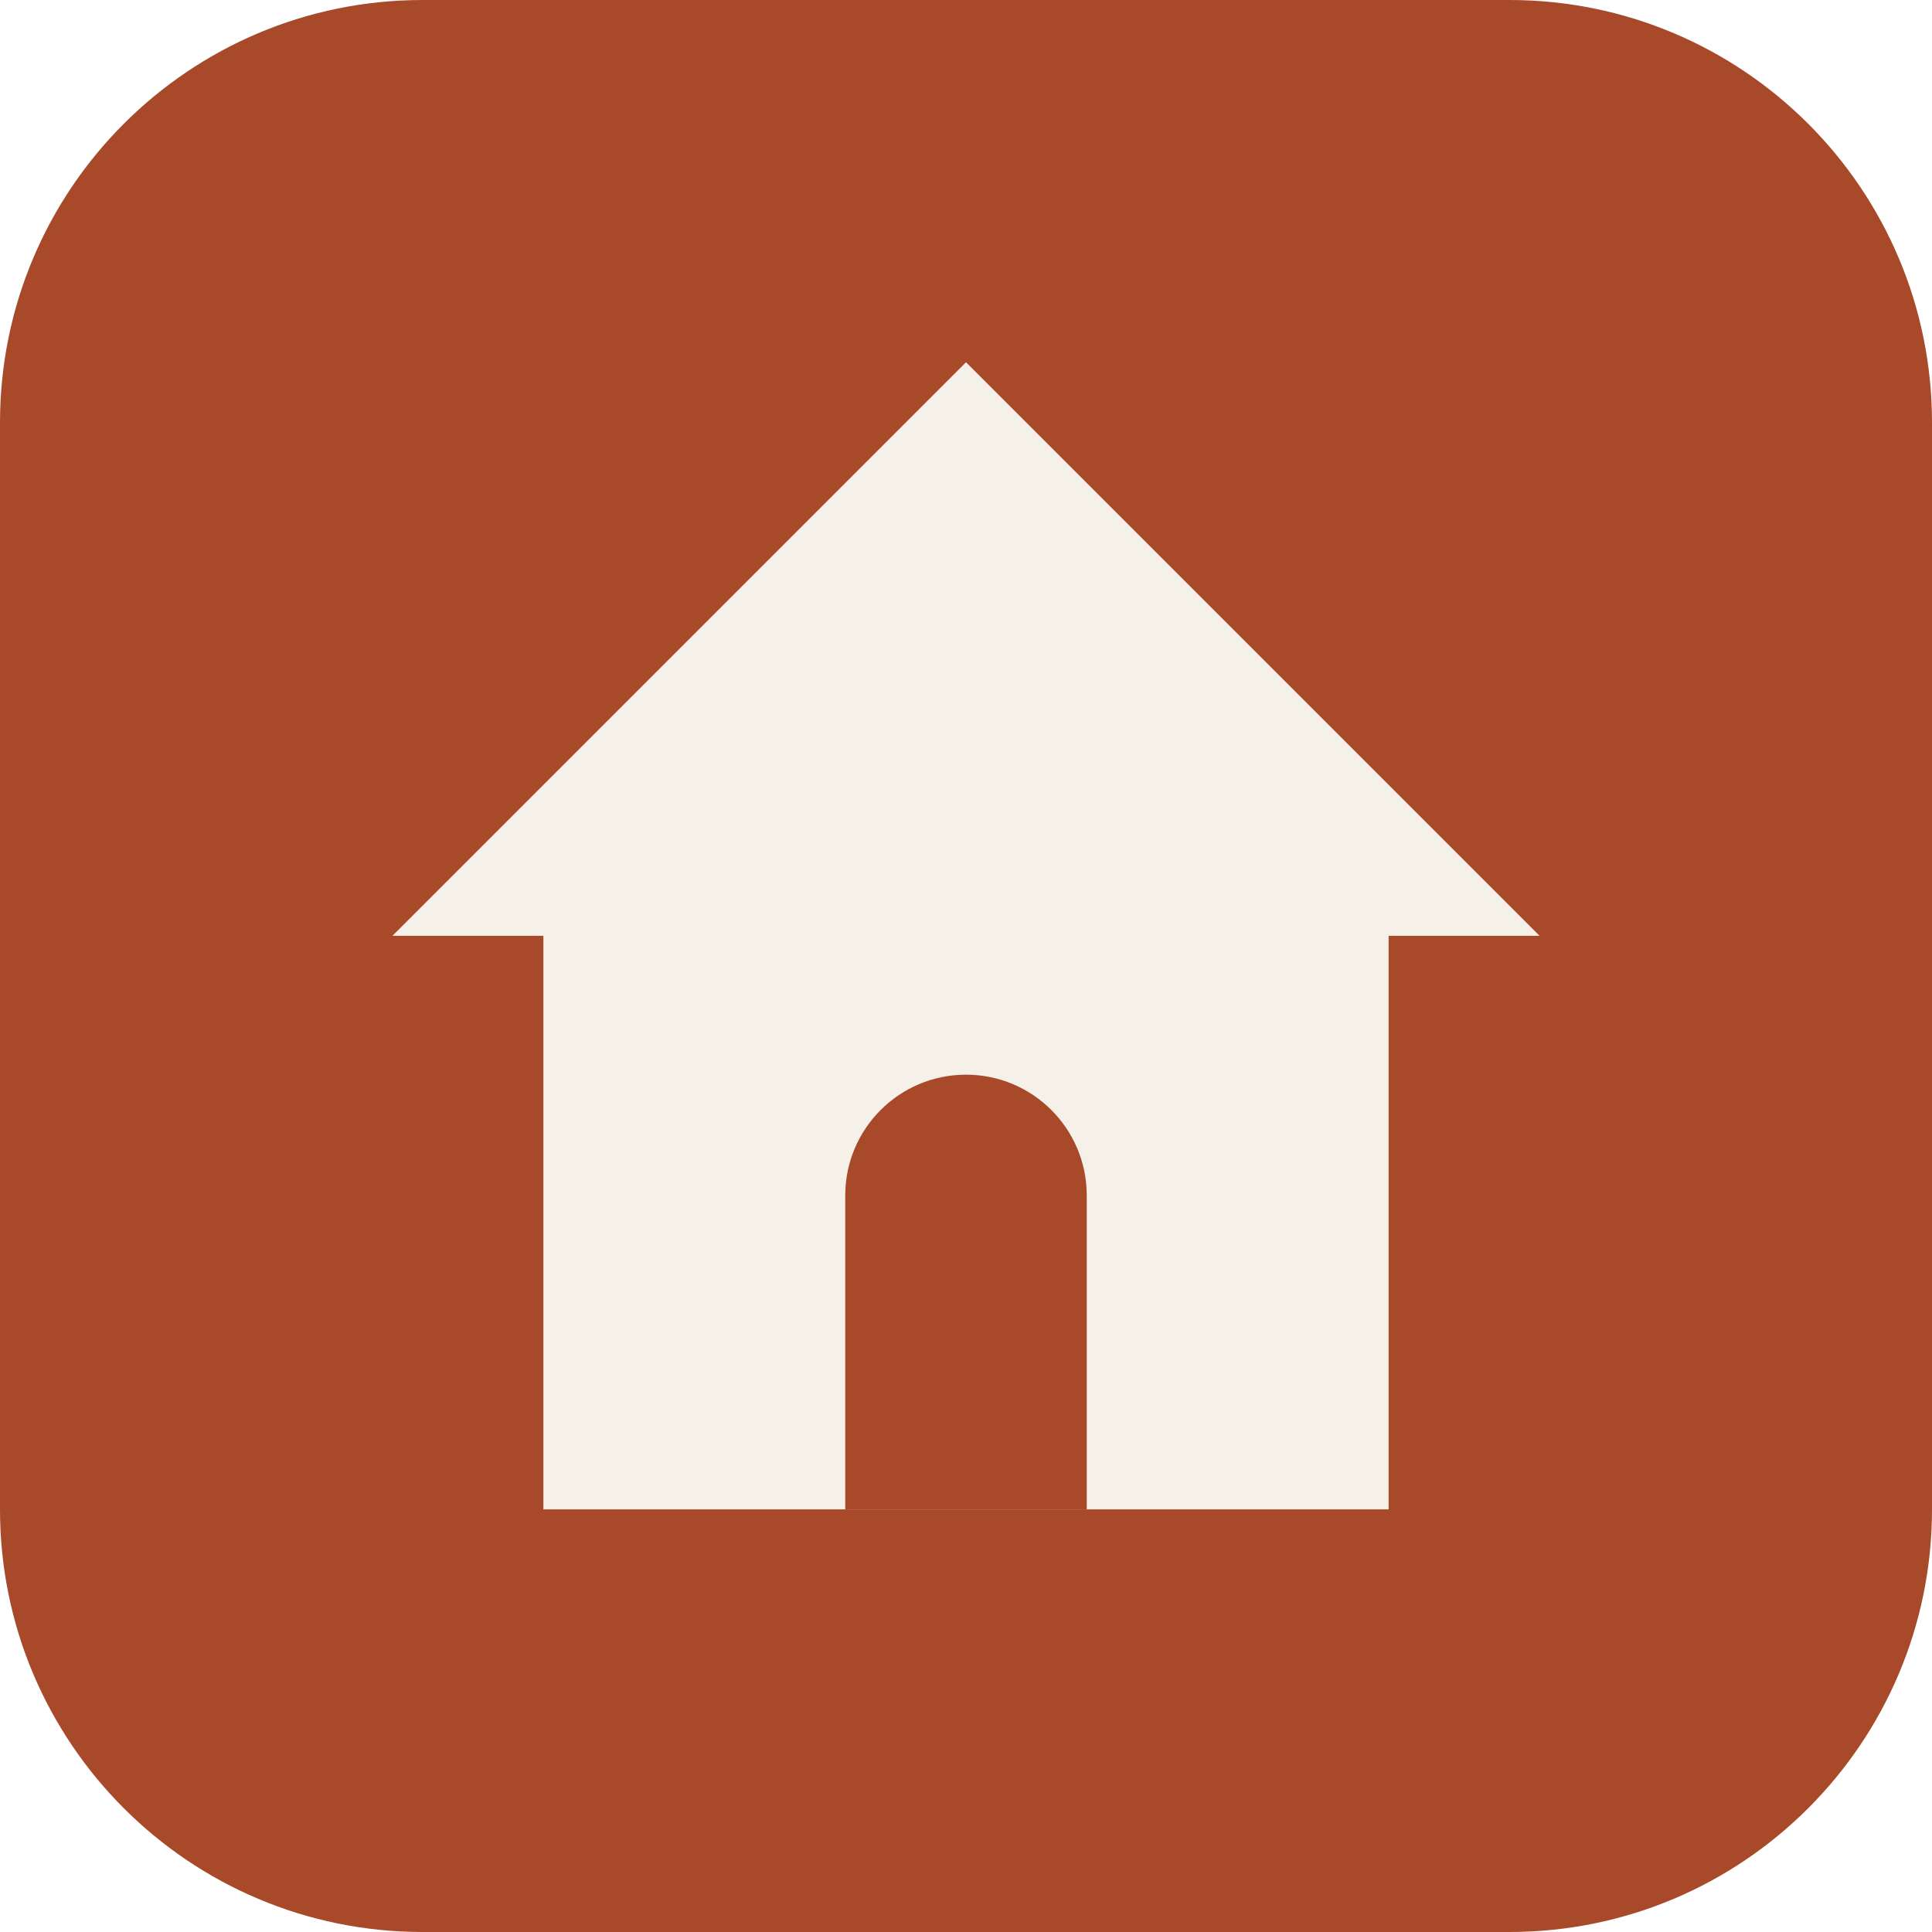
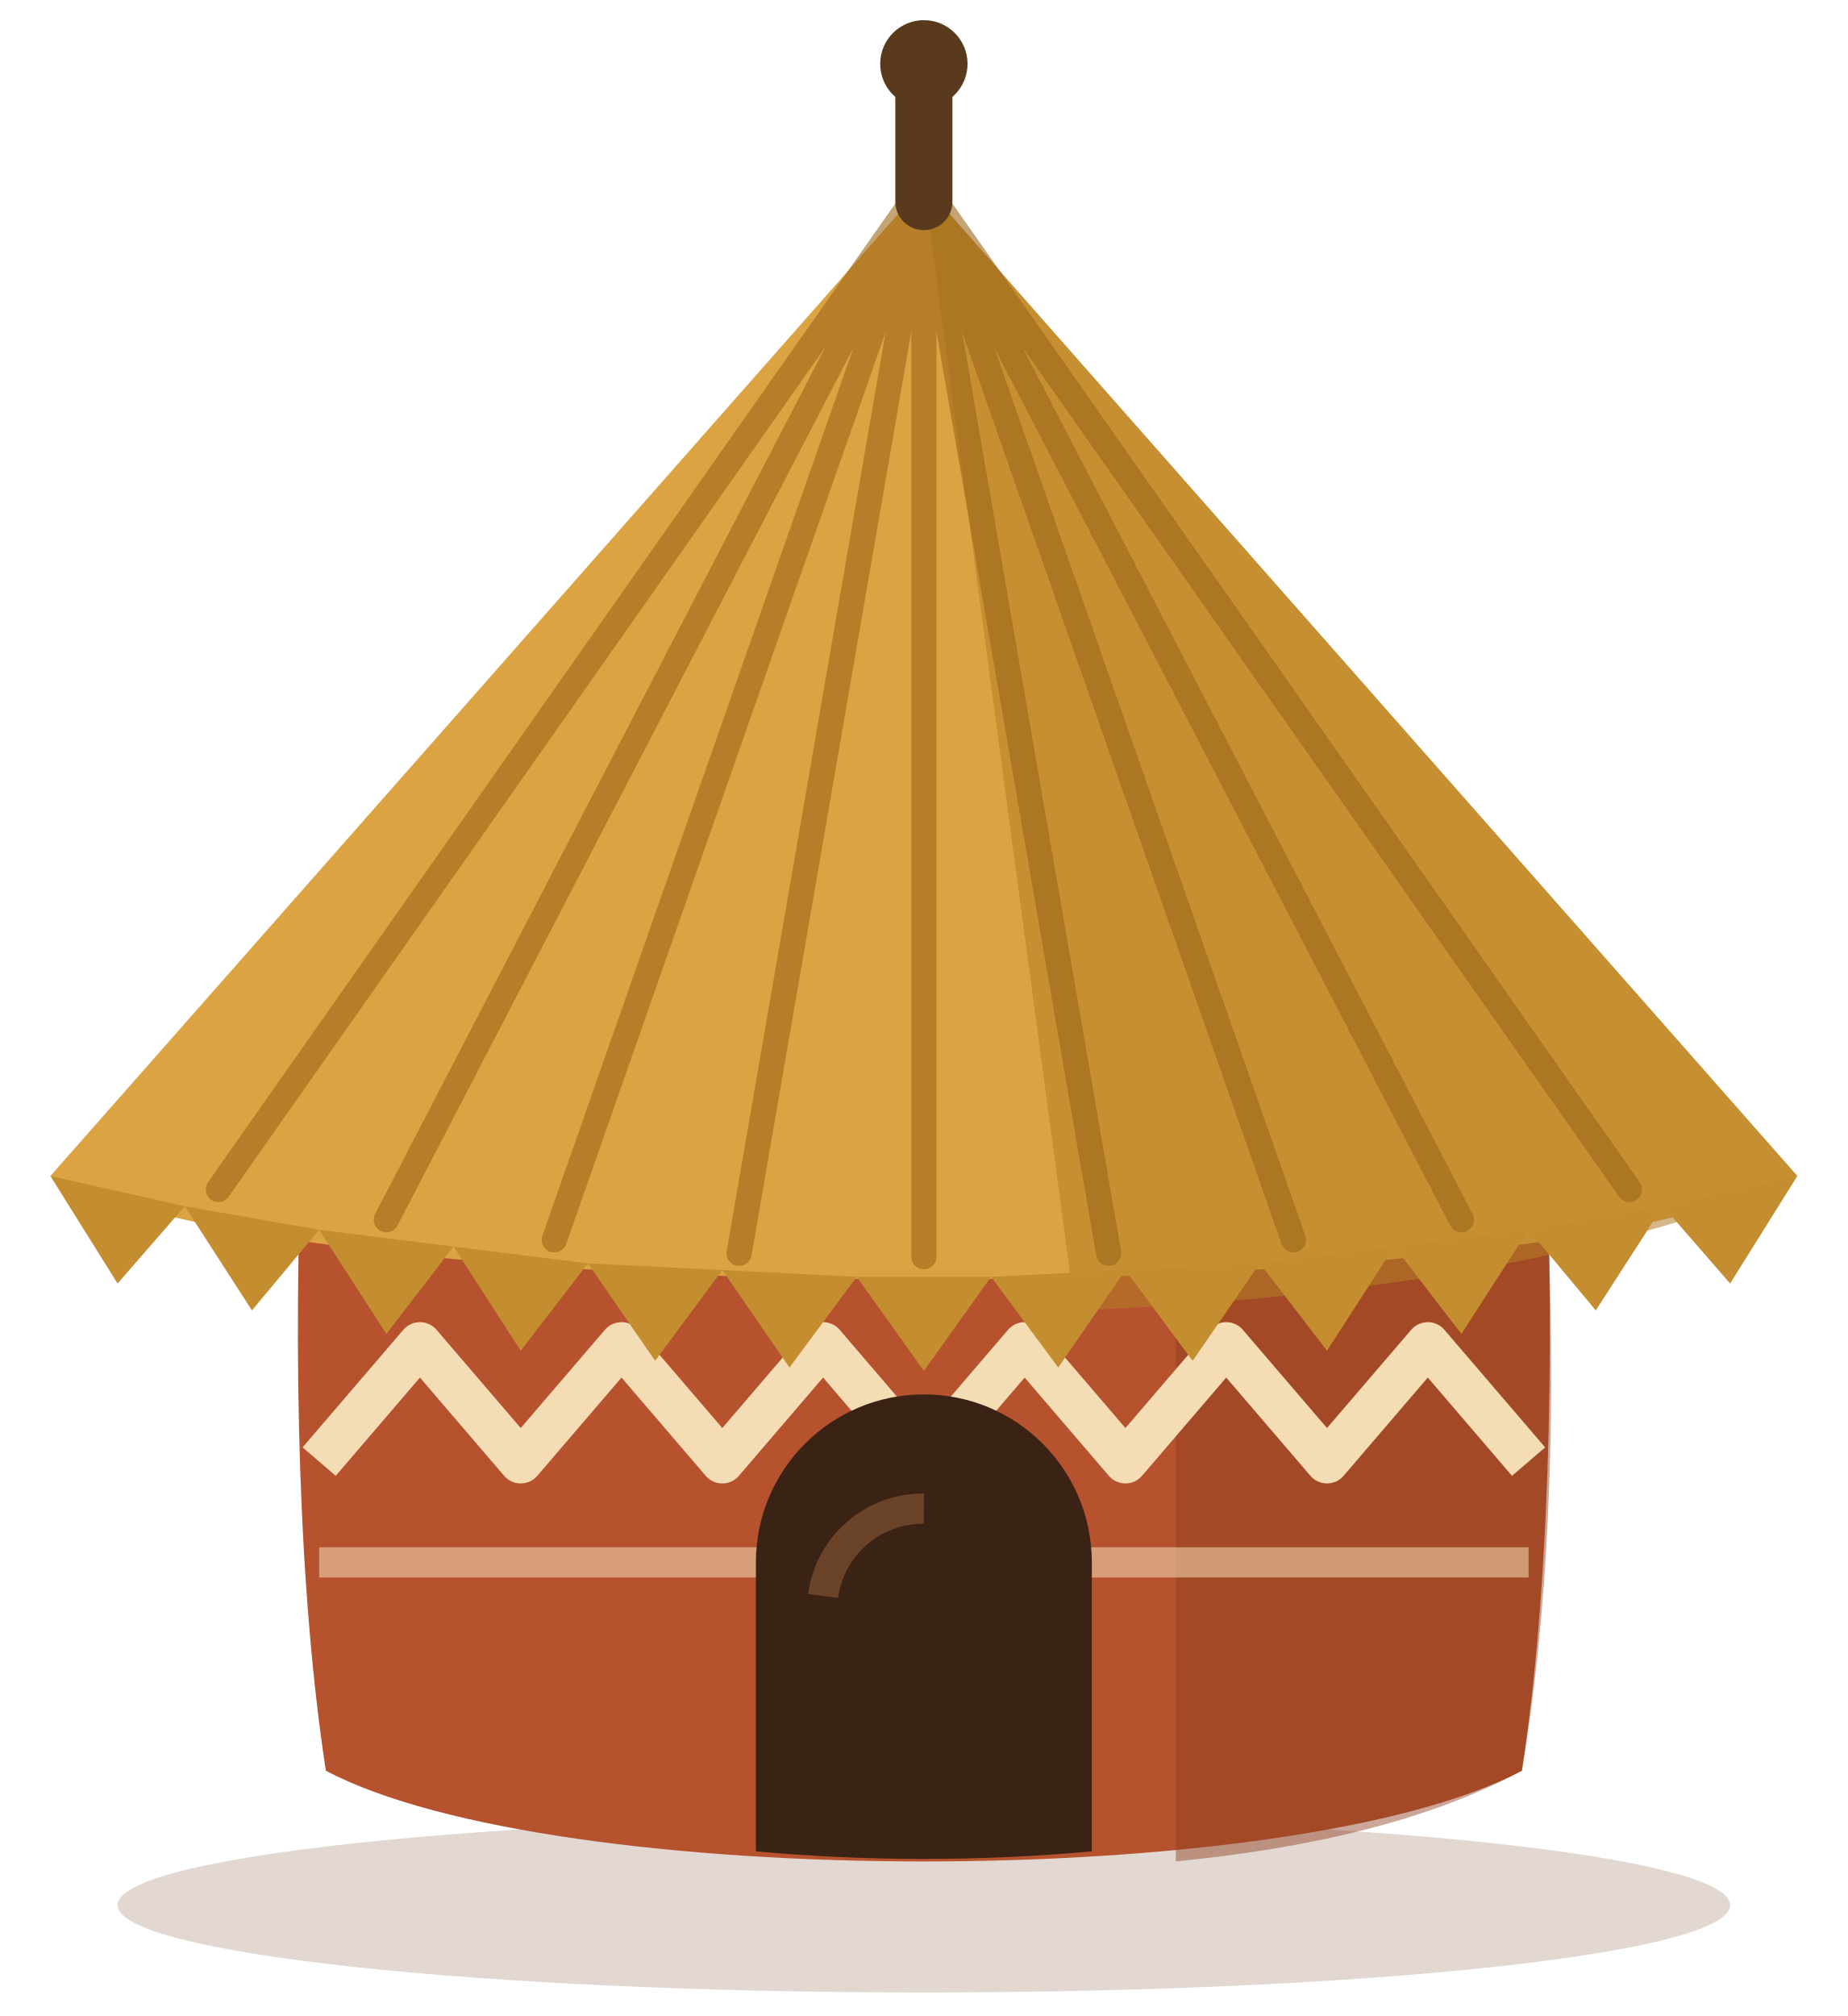
- <svg xmlns="http://www.w3.org/2000/svg" viewBox="0 0 32 32">
-   <rect width="32" height="32" rx="7" fill="#a8492a" />
-   <path d="M16 6 6.5 15.5h2.5V25h14v-9.5h2.5z" fill="#f6f1e8" />
-   <path d="M14 25v-5.2a2 2 0 0 1 4 0V25z" fill="#a8492a" />
+ <svg xmlns="http://www.w3.org/2000/svg" viewBox="4.5 0.5 55 60">
+   <ellipse cx="32" cy="57.2" rx="24" ry="2.6" fill="#7a4a2c" opacity=".22" />
+   <path d="M13.5 34 C13.2 41 13.4 48 14.2 53.2 C21 56.8 43 56.8 49.8 53.2 C50.6 48 50.8 41 50.5 34Z" fill="#b6532e" />
+   <path d="M39.5 37.5 H50.6 C50.8 43 50.6 48.5 49.8 53.2 C47 54.7 43.5 55.5 39.5 55.9Z" fill="#8d3b1c" opacity=".45" />
+   <polyline points="14,44 17,40.5 20,44 23,40.5 26,44 29,40.5 32,44 35,40.5 38,44 41,40.5 44,44 47,40.5 50,44" fill="none" stroke="#f4dcb4" stroke-width="1.3" stroke-linejoin="round" />
+   <path d="M14 47 H50" stroke="#f4dcb4" stroke-width=".9" opacity=".55" />
+   <path d="M27 55.6 V47 A5 5 0 0 1 37 47 V55.6 C33.7 55.9 30.3 55.9 27 55.6Z" fill="#3a2314" />
+   <path d="M29 48 A3 3 0 0 1 32 45.4" stroke="#6b4329" stroke-width=".9" fill="none" />
+   <path d="M32 6 L58 35.5 C50 39.6 14 39.6 6 35.5Z" fill="#dba341" />
+   <path d="M32 6 L58 35.5 C53 37.9 44.5 39.2 36.5 39.5Z" fill="#b57d26" opacity=".55" />
+   <g stroke="#9c6619" stroke-width=".75" opacity=".6" stroke-linecap="round">
+     <path d="M32 6 L11 35.9" />
+     <path d="M32 6 L16 36.8" />
+     <path d="M32 6 L21 37.4" />
+     <path d="M32 6 L26.5 37.8" />
+     <path d="M32 6 L32 37.9" />
+     <path d="M32 6 L37.5 37.8" />
+     <path d="M32 6 L43 37.4" />
+     <path d="M32 6 L48 36.8" />
+     <path d="M32 6 L53 35.9" />
+   </g>
+   <path d="M6.0 35.5 L8.0 38.7 L10.0 36.4Z M10.0 36.4 L12.0 39.5 L14.0 37.1Z M14.0 37.1 L16.0 40.2 L18.0 37.6Z M18.0 37.6 L20.0 40.7 L22.0 38.1Z M22.0 38.1 L24.0 41.0 L26.0 38.3Z M26.0 38.3 L28.0 41.2 L30.0 38.5Z M30.0 38.5 L32.0 41.3 L34.0 38.5Z M34.0 38.5 L36.0 41.2 L38.0 38.3Z M38.0 38.3 L40.0 41.0 L42.0 38.1Z M42.0 38.1 L44.0 40.7 L46.0 37.6Z M46.0 37.6 L48.0 40.2 L50.0 37.1Z M50.0 37.1 L52.0 39.5 L54.0 36.4Z M54.0 36.4 L56.0 38.7 L58.0 35.5Z" fill="#c48d2f" />
+   <path d="M32 6.5 V2" stroke="#5a3a1c" stroke-width="1.7" stroke-linecap="round" />
+   <circle cx="32" cy="2.4" r="1.3" fill="#5a3a1c" />
</svg>
